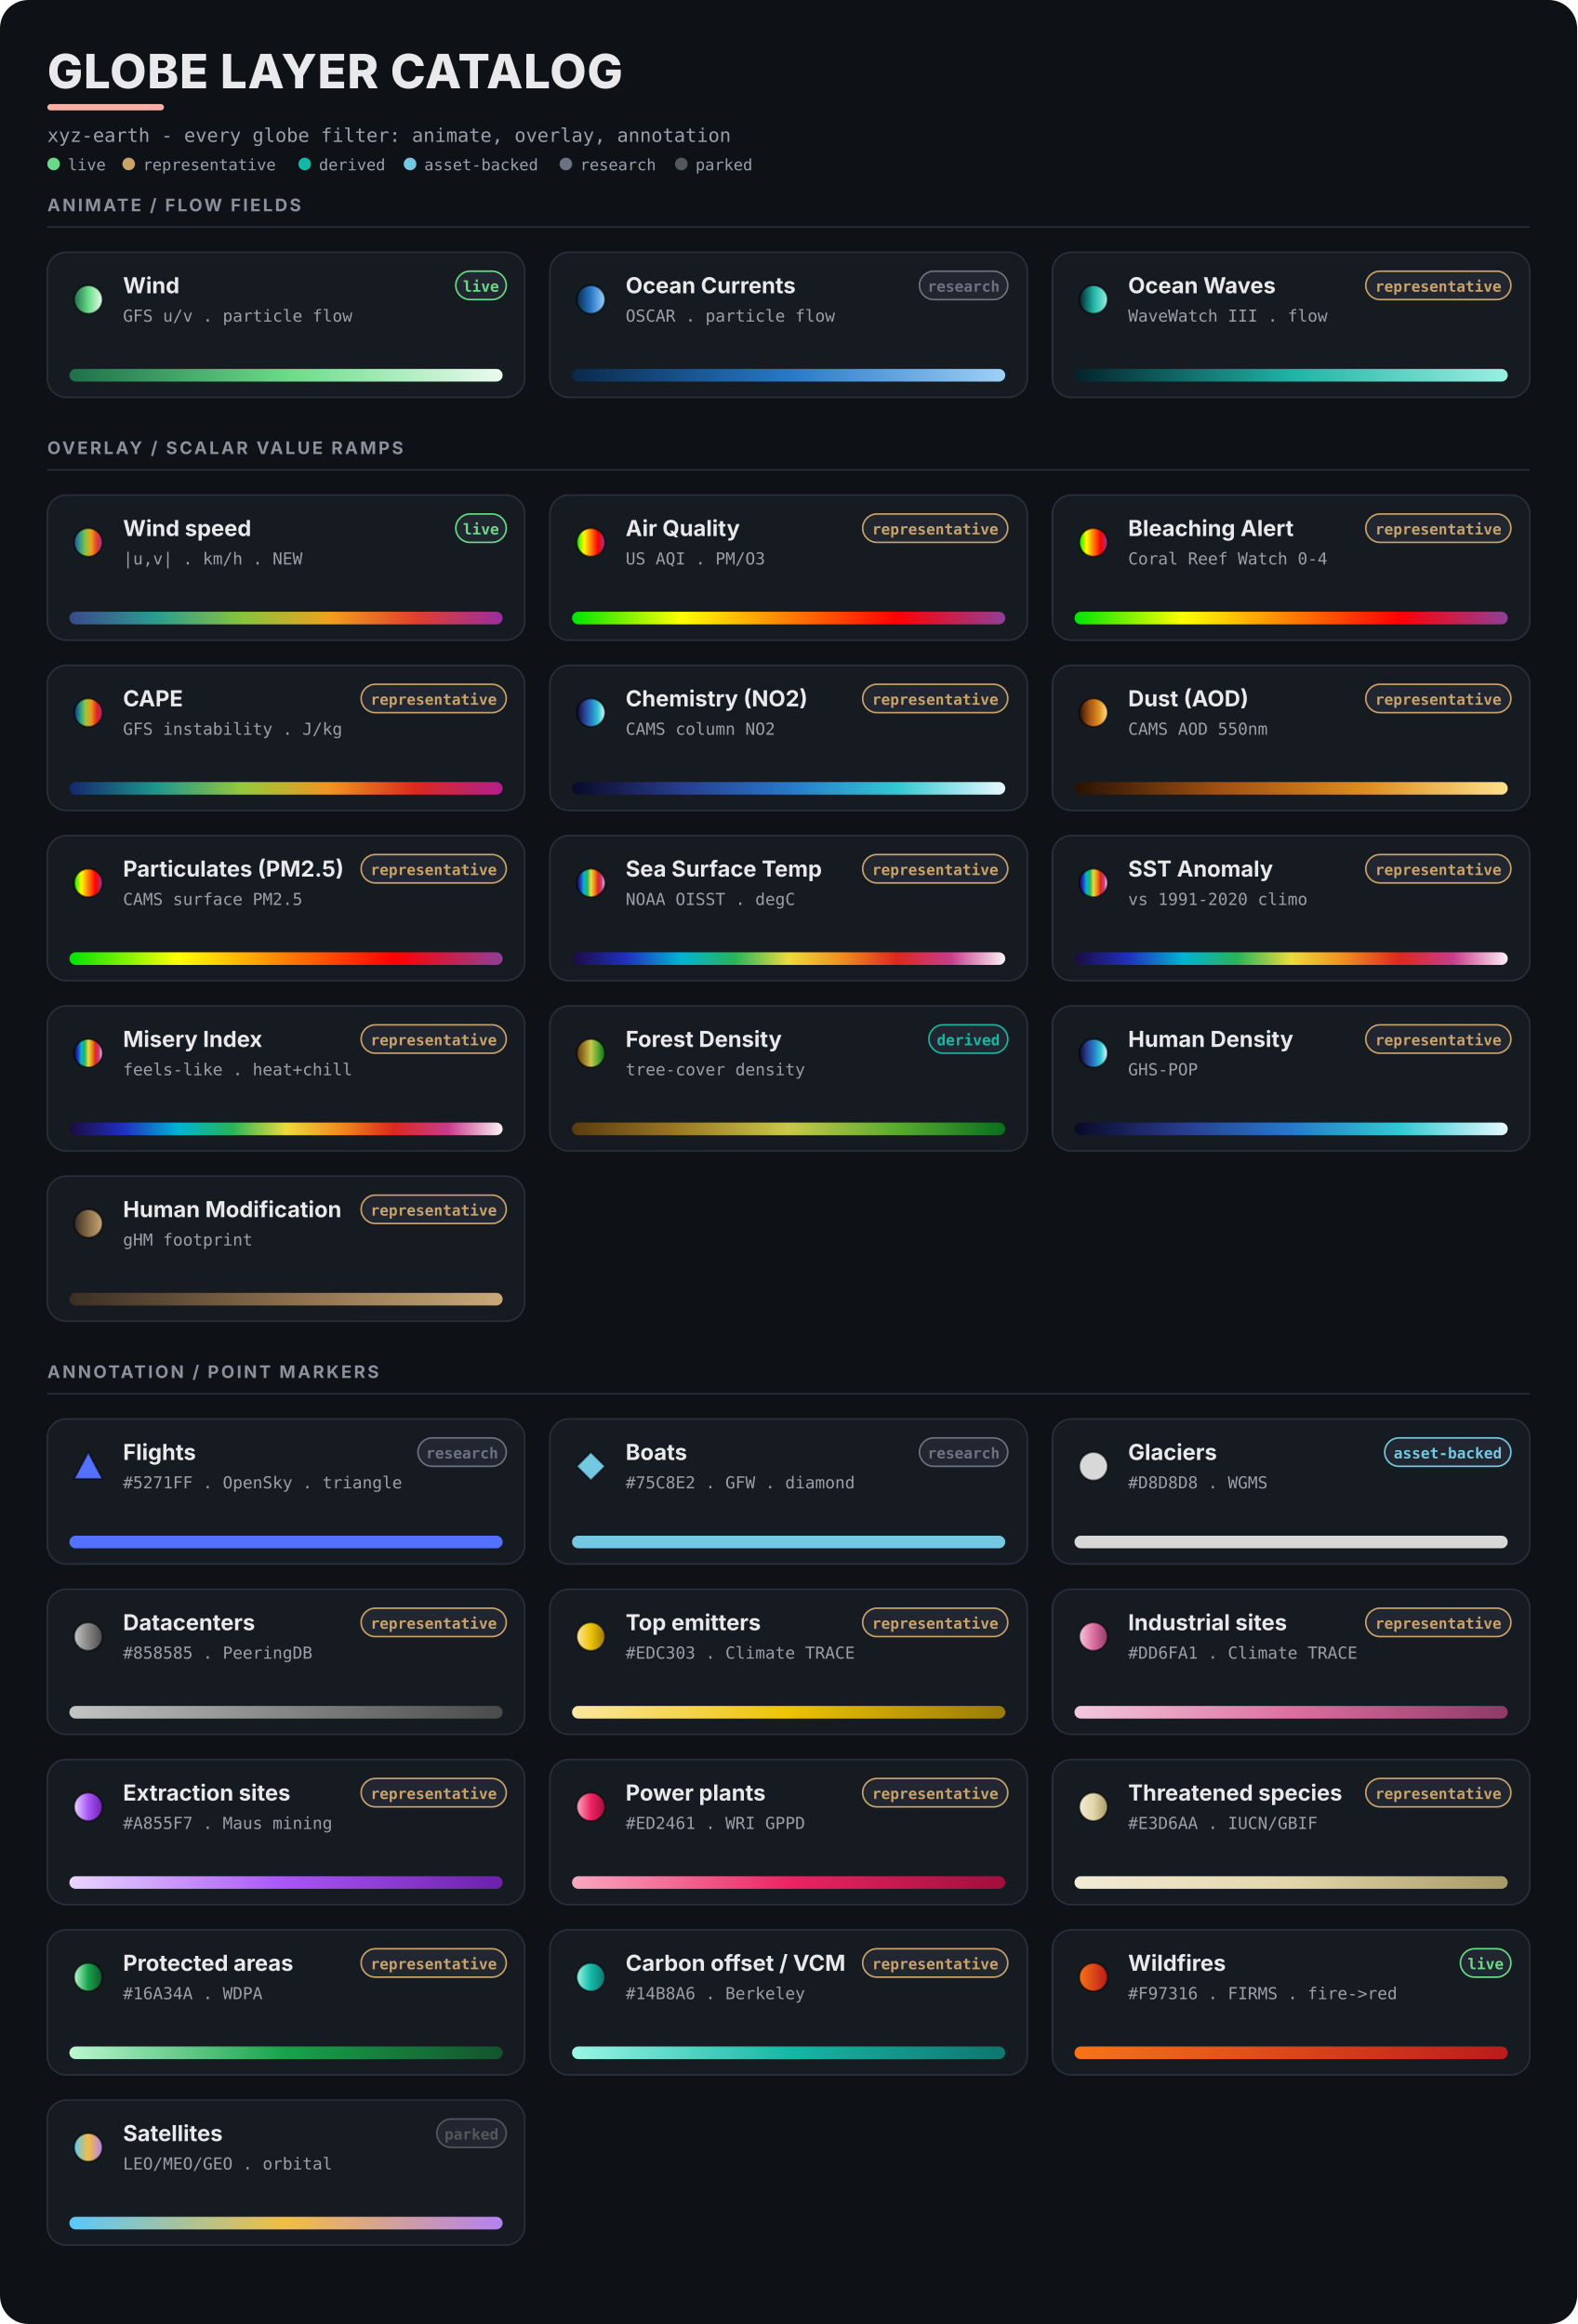
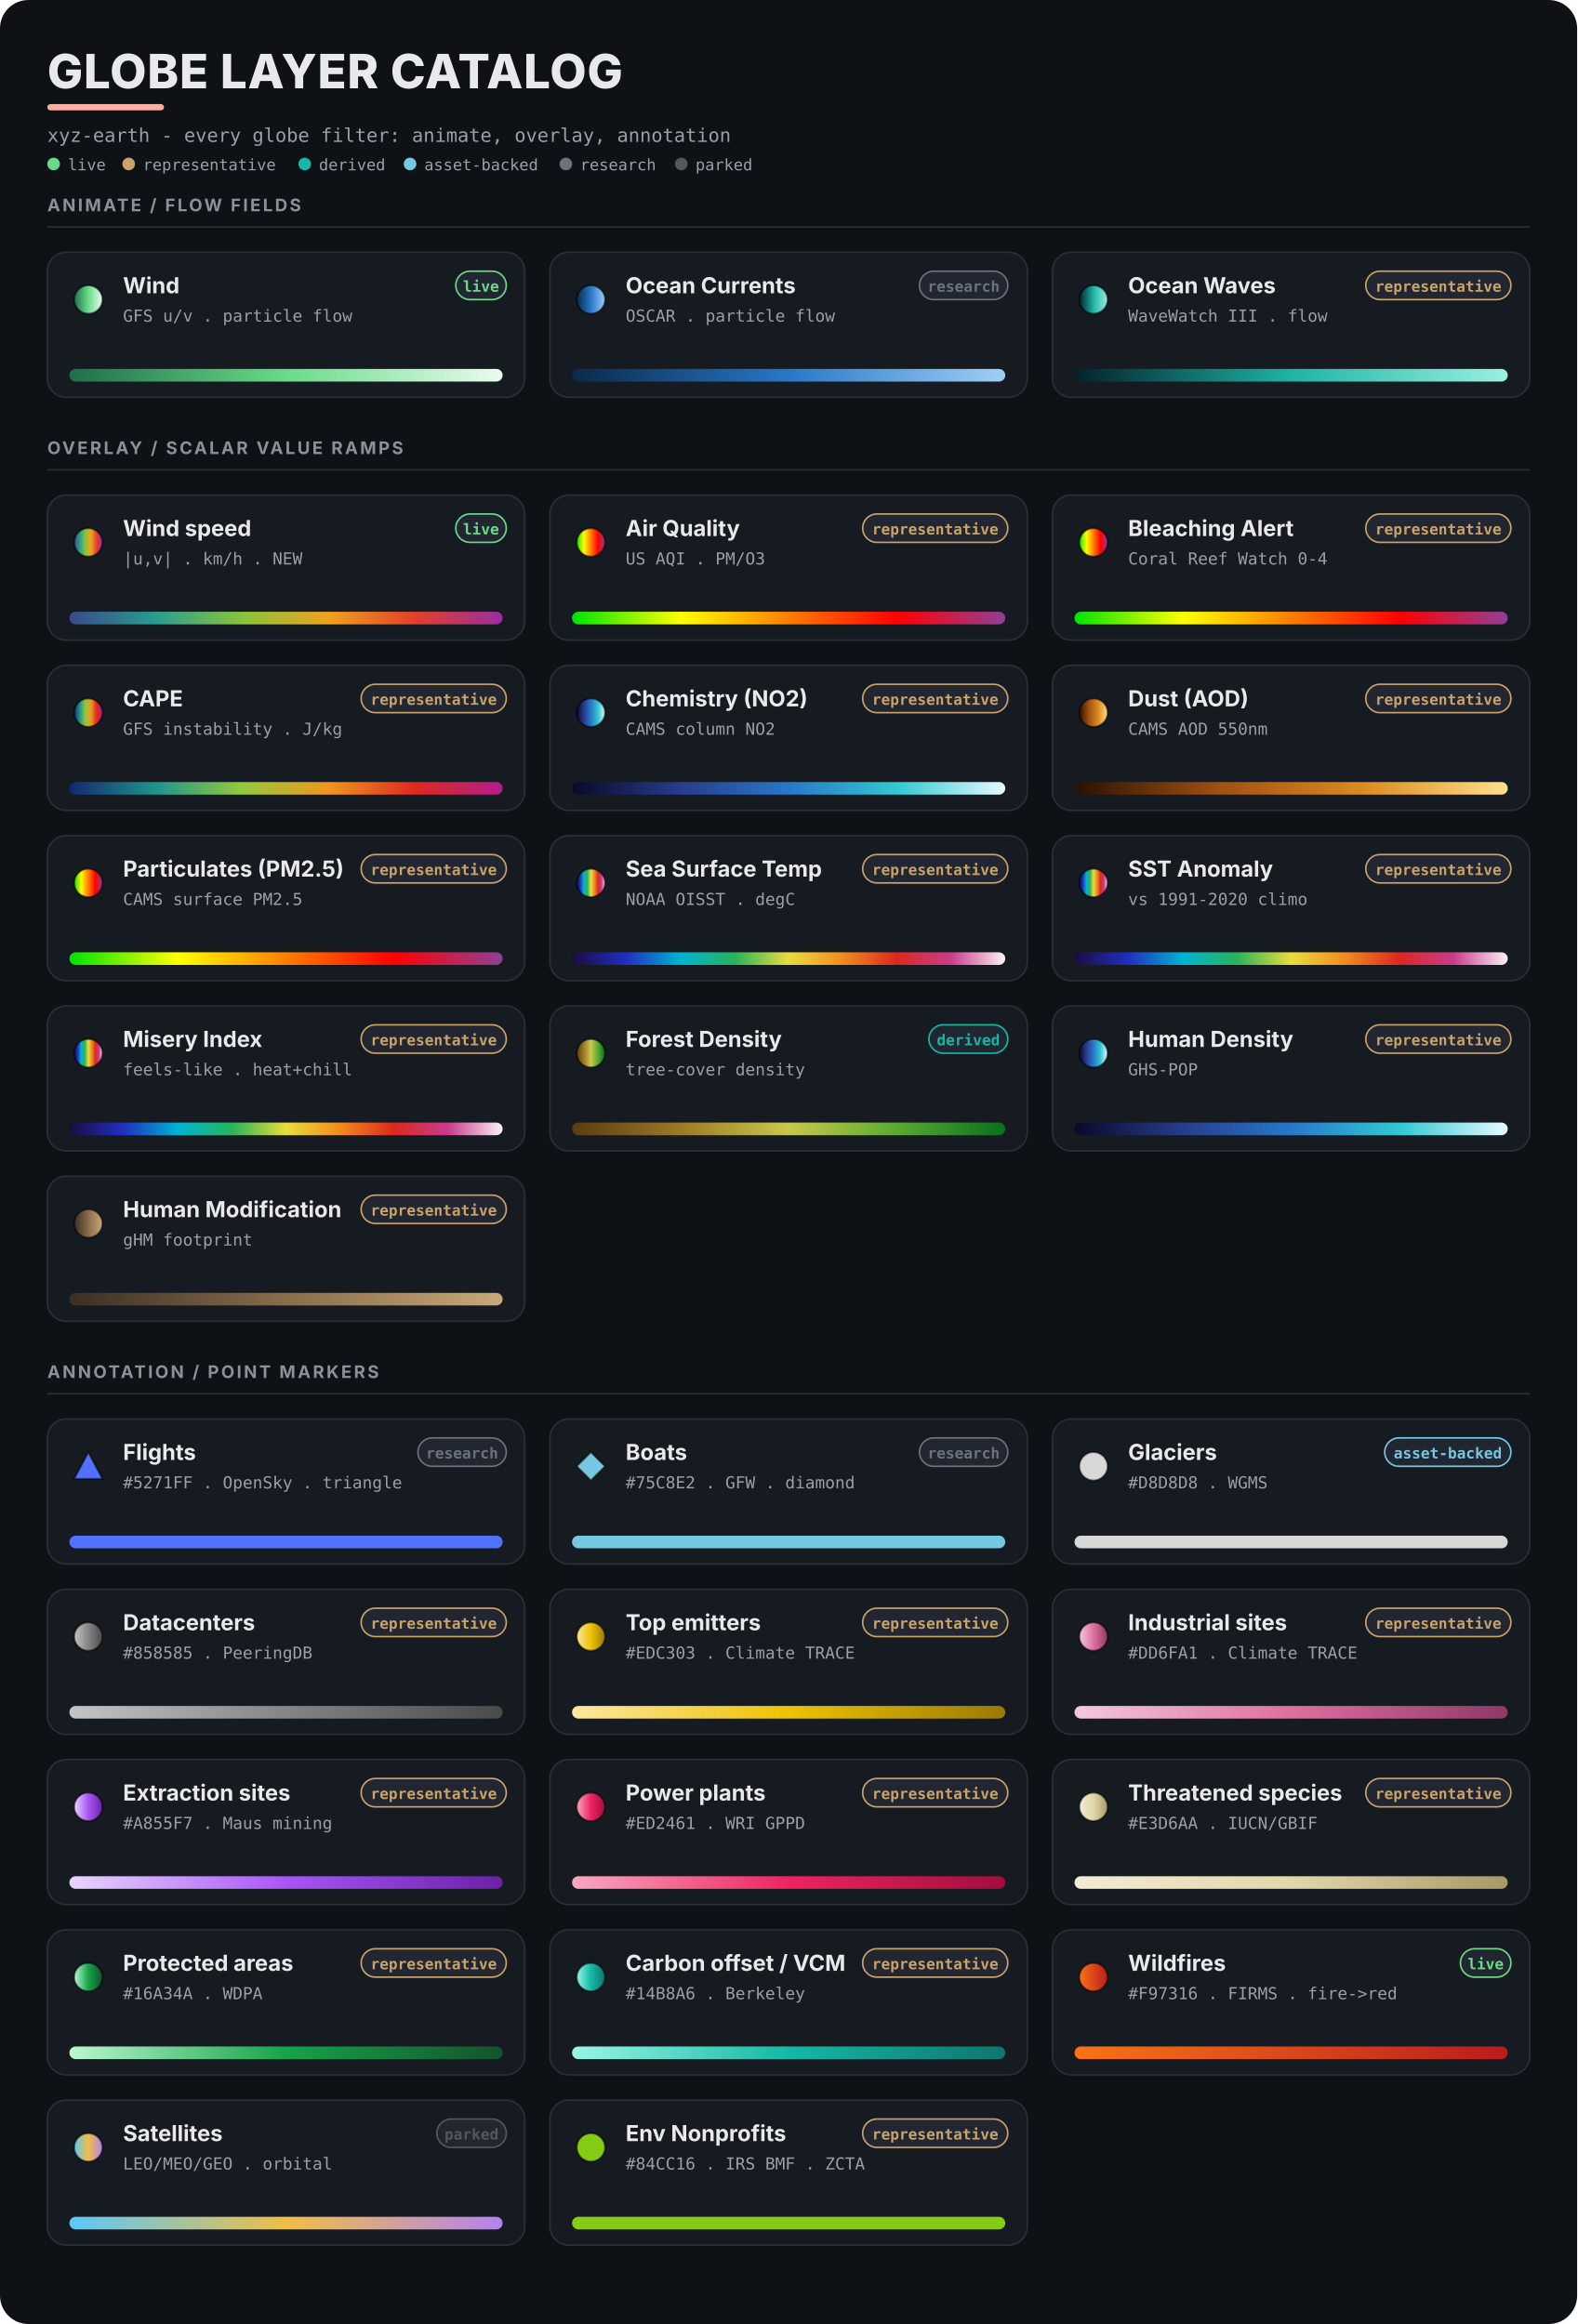
<svg xmlns="http://www.w3.org/2000/svg" width="1000" height="1474" viewBox="0 0 1000 1474" font-family="-apple-system,Segoe UI,system-ui,sans-serif">
  <defs>
    <linearGradient id="g0" x1="0%" y1="0%" x2="100%" y2="0%">
      <stop offset="0.0%" stop-color="#1F6F4A" />
      <stop offset="50.0%" stop-color="#69DB88" />
      <stop offset="100.0%" stop-color="#EAFBEF" />
    </linearGradient>
    <linearGradient id="g1" x1="0%" y1="0%" x2="100%" y2="0%">
      <stop offset="0.0%" stop-color="#0A2A4A" />
      <stop offset="50.0%" stop-color="#2878C8" />
      <stop offset="100.0%" stop-color="#9FD0F5" />
    </linearGradient>
    <linearGradient id="g2" x1="0%" y1="0%" x2="100%" y2="0%">
      <stop offset="0.0%" stop-color="#04222B" />
      <stop offset="50.0%" stop-color="#1EB4A5" />
      <stop offset="100.0%" stop-color="#9AF0E1" />
    </linearGradient>
    <linearGradient id="g3" x1="0%" y1="0%" x2="100%" y2="0%">
      <stop offset="0.0%" stop-color="#3A4A8C" />
      <stop offset="20.0%" stop-color="#2A9D8F" />
      <stop offset="40.0%" stop-color="#88C43C" />
      <stop offset="60.0%" stop-color="#F0A020" />
      <stop offset="80.0%" stop-color="#E0402A" />
      <stop offset="100.0%" stop-color="#9A2EA0" />
    </linearGradient>
    <linearGradient id="g4" x1="0%" y1="0%" x2="100%" y2="0%">
      <stop offset="0.0%" stop-color="#00E400" />
      <stop offset="25.0%" stop-color="#FFFF00" />
      <stop offset="50.0%" stop-color="#FF7E00" />
      <stop offset="75.0%" stop-color="#FF0000" />
      <stop offset="100.0%" stop-color="#8F3F97" />
    </linearGradient>
    <linearGradient id="g5" x1="0%" y1="0%" x2="100%" y2="0%">
      <stop offset="0.0%" stop-color="#00E400" />
      <stop offset="25.0%" stop-color="#FFFF00" />
      <stop offset="50.0%" stop-color="#FF7E00" />
      <stop offset="75.0%" stop-color="#FF0000" />
      <stop offset="100.0%" stop-color="#8F3F97" />
    </linearGradient>
    <linearGradient id="g6" x1="0%" y1="0%" x2="100%" y2="0%">
      <stop offset="0.0%" stop-color="#14286E" />
      <stop offset="20.0%" stop-color="#1E968C" />
      <stop offset="40.0%" stop-color="#96C83C" />
      <stop offset="60.0%" stop-color="#F0961E" />
      <stop offset="80.0%" stop-color="#DC281E" />
      <stop offset="100.0%" stop-color="#B41E8C" />
    </linearGradient>
    <linearGradient id="g7" x1="0%" y1="0%" x2="100%" y2="0%">
      <stop offset="0.0%" stop-color="#0A0A28" />
      <stop offset="25.0%" stop-color="#283C8C" />
      <stop offset="50.0%" stop-color="#2878C8" />
      <stop offset="75.0%" stop-color="#32C8D2" />
      <stop offset="100.0%" stop-color="#E6FAFF" />
    </linearGradient>
    <linearGradient id="g8" x1="0%" y1="0%" x2="100%" y2="0%">
      <stop offset="0.0%" stop-color="#281204" />
      <stop offset="33.3%" stop-color="#A05012" />
      <stop offset="66.7%" stop-color="#DC8C1E" />
      <stop offset="100.0%" stop-color="#FFE08C" />
    </linearGradient>
    <linearGradient id="g9" x1="0%" y1="0%" x2="100%" y2="0%">
      <stop offset="0.0%" stop-color="#00E400" />
      <stop offset="25.0%" stop-color="#FFFF00" />
      <stop offset="50.0%" stop-color="#FF7E00" />
      <stop offset="75.0%" stop-color="#FF0000" />
      <stop offset="100.0%" stop-color="#8F3F97" />
    </linearGradient>
    <linearGradient id="g10" x1="0%" y1="0%" x2="100%" y2="0%">
      <stop offset="0.0%" stop-color="#1B0C40" />
      <stop offset="12.5%" stop-color="#2030C0" />
      <stop offset="25.0%" stop-color="#00B4D2" />
      <stop offset="37.5%" stop-color="#28B45A" />
      <stop offset="50.0%" stop-color="#EBDC3C" />
      <stop offset="62.5%" stop-color="#F08C1E" />
      <stop offset="75.0%" stop-color="#DC281E" />
      <stop offset="87.5%" stop-color="#C83C8C" />
      <stop offset="100.0%" stop-color="#FAF0F5" />
    </linearGradient>
    <linearGradient id="g11" x1="0%" y1="0%" x2="100%" y2="0%">
      <stop offset="0.0%" stop-color="#1B0C40" />
      <stop offset="12.5%" stop-color="#2030C0" />
      <stop offset="25.0%" stop-color="#00B4D2" />
      <stop offset="37.5%" stop-color="#28B45A" />
      <stop offset="50.0%" stop-color="#EBDC3C" />
      <stop offset="62.5%" stop-color="#F08C1E" />
      <stop offset="75.0%" stop-color="#DC281E" />
      <stop offset="87.5%" stop-color="#C83C8C" />
      <stop offset="100.0%" stop-color="#FAF0F5" />
    </linearGradient>
    <linearGradient id="g12" x1="0%" y1="0%" x2="100%" y2="0%">
      <stop offset="0.0%" stop-color="#1B0C40" />
      <stop offset="12.5%" stop-color="#2030C0" />
      <stop offset="25.0%" stop-color="#00B4D2" />
      <stop offset="37.5%" stop-color="#28B45A" />
      <stop offset="50.0%" stop-color="#EBDC3C" />
      <stop offset="62.5%" stop-color="#F08C1E" />
      <stop offset="75.0%" stop-color="#DC281E" />
      <stop offset="87.5%" stop-color="#C83C8C" />
      <stop offset="100.0%" stop-color="#FAF0F5" />
    </linearGradient>
    <linearGradient id="g13" x1="0%" y1="0%" x2="100%" y2="0%">
      <stop offset="0.0%" stop-color="#5A3C10" />
      <stop offset="25.0%" stop-color="#9C7A28" />
      <stop offset="50.0%" stop-color="#C8C84B" />
      <stop offset="75.0%" stop-color="#5AAA32" />
      <stop offset="100.0%" stop-color="#0A6E1E" />
    </linearGradient>
    <linearGradient id="g14" x1="0%" y1="0%" x2="100%" y2="0%">
      <stop offset="0.0%" stop-color="#0A0A28" />
      <stop offset="25.0%" stop-color="#283C8C" />
      <stop offset="50.0%" stop-color="#2878C8" />
      <stop offset="75.0%" stop-color="#32C8D2" />
      <stop offset="100.0%" stop-color="#E6FAFF" />
    </linearGradient>
    <linearGradient id="g15" x1="0%" y1="0%" x2="100%" y2="0%">
      <stop offset="0.0%" stop-color="#3B2F24" />
      <stop offset="50.0%" stop-color="#8A6D4B" />
      <stop offset="100.0%" stop-color="#C9A978" />
    </linearGradient>
    <linearGradient id="g19" x1="0%" y1="0%" x2="100%" y2="0%">
      <stop offset="0.0%" stop-color="#C4C4C4" />
      <stop offset="50.0%" stop-color="#858585" />
      <stop offset="100.0%" stop-color="#4A4A4A" />
    </linearGradient>
    <linearGradient id="g20" x1="0%" y1="0%" x2="100%" y2="0%">
      <stop offset="0.0%" stop-color="#FCE7A0" />
      <stop offset="50.0%" stop-color="#EDC303" />
      <stop offset="100.0%" stop-color="#9A7A06" />
    </linearGradient>
    <linearGradient id="g21" x1="0%" y1="0%" x2="100%" y2="0%">
      <stop offset="0.0%" stop-color="#F3C9DD" />
      <stop offset="50.0%" stop-color="#DD6FA1" />
      <stop offset="100.0%" stop-color="#8E3A66" />
    </linearGradient>
    <linearGradient id="g22" x1="0%" y1="0%" x2="100%" y2="0%">
      <stop offset="0.0%" stop-color="#E9D5FF" />
      <stop offset="50.0%" stop-color="#A855F7" />
      <stop offset="100.0%" stop-color="#6B21A8" />
    </linearGradient>
    <linearGradient id="g23" x1="0%" y1="0%" x2="100%" y2="0%">
      <stop offset="0.0%" stop-color="#F9A8C0" />
      <stop offset="50.0%" stop-color="#ED2461" />
      <stop offset="100.0%" stop-color="#A10E3C" />
    </linearGradient>
    <linearGradient id="g24" x1="0%" y1="0%" x2="100%" y2="0%">
      <stop offset="0.0%" stop-color="#F2ECD5" />
      <stop offset="50.0%" stop-color="#E3D6AA" />
      <stop offset="100.0%" stop-color="#A89A66" />
    </linearGradient>
    <linearGradient id="g25" x1="0%" y1="0%" x2="100%" y2="0%">
      <stop offset="0.0%" stop-color="#BBF7D0" />
      <stop offset="50.0%" stop-color="#16A34A" />
      <stop offset="100.0%" stop-color="#14532D" />
    </linearGradient>
    <linearGradient id="g26" x1="0%" y1="0%" x2="100%" y2="0%">
      <stop offset="0.0%" stop-color="#99F6E4" />
      <stop offset="50.0%" stop-color="#14B8A6" />
      <stop offset="100.0%" stop-color="#0F766E" />
    </linearGradient>
    <linearGradient id="g27" x1="0%" y1="0%" x2="100%" y2="0%">
      <stop offset="0.0%" stop-color="#F97316" />
      <stop offset="100.0%" stop-color="#B91C1C" />
    </linearGradient>
    <linearGradient id="g28" x1="0%" y1="0%" x2="100%" y2="0%">
      <stop offset="0.0%" stop-color="#5AC8FA" />
      <stop offset="50.0%" stop-color="#F0BE46" />
      <stop offset="100.0%" stop-color="#B482F0" />
    </linearGradient>
  </defs>
  <rect x="0" y="0" width="1000" height="1474" rx="18" fill="#0E1116" />
  <text x="30" y="56" font-family="-apple-system,Segoe UI,system-ui,sans-serif" font-size="30" font-weight="800" fill="#E9E9EC" letter-spacing="0.5">GLOBE LAYER CATALOG</text>
  <rect x="30" y="66" width="74" height="4" rx="2" fill="#FAAFA5" />
  <text x="30" y="90" font-family="ui-monospace,Menlo,monospace" font-size="12" fill="#9AA0AA">xyz-earth - every globe filter: animate, overlay, annotation</text>
  <circle cx="34" cy="104" r="4" fill="#69DB88" />
  <text x="43" y="108" font-family="ui-monospace,Menlo,monospace" font-size="10" fill="#9AA0AA">live</text>
  <circle cx="81.6" cy="104" r="4" fill="#C9A36A" />
  <text x="90.6" y="108" font-family="ui-monospace,Menlo,monospace" font-size="10" fill="#9AA0AA">representative</text>
  <circle cx="193.2" cy="104" r="4" fill="#14B8A6" />
  <text x="202.2" y="108" font-family="ui-monospace,Menlo,monospace" font-size="10" fill="#9AA0AA">derived</text>
  <circle cx="260.0" cy="104" r="4" fill="#75C8E2" />
  <text x="269.0" y="108" font-family="ui-monospace,Menlo,monospace" font-size="10" fill="#9AA0AA">asset-backed</text>
  <circle cx="358.8" cy="104" r="4" fill="#6B7280" />
  <text x="367.8" y="108" font-family="ui-monospace,Menlo,monospace" font-size="10" fill="#9AA0AA">research</text>
  <circle cx="432.0" cy="104" r="4" fill="#53585A" />
  <text x="441.0" y="108" font-family="ui-monospace,Menlo,monospace" font-size="10" fill="#9AA0AA">parked</text>
  <text x="30" y="134" font-family="-apple-system,Segoe UI,system-ui,sans-serif" font-size="11" font-weight="700" letter-spacing="1.4" fill="#8B909A">ANIMATE / FLOW FIELDS</text>
  <line x1="30" y1="144" x2="970" y2="144" stroke="#2A2F37" stroke-width="1" />
  <rect x="30.0" y="160" width="302.7" height="92" rx="12" fill="#161A21" stroke="#2A2F3A" stroke-width="1" />
  <circle cx="56.0" cy="190" r="9" fill="url(#g0)" stroke="rgba(0,0,0,.55)" stroke-width="1.2" />
  <text x="78.0" y="186" font-family="-apple-system,Segoe UI,system-ui,sans-serif" font-size="14" font-weight="700" fill="#E9E9EC">Wind</text>
  <text x="78.0" y="204" font-family="ui-monospace,Menlo,monospace" font-size="10.5" fill="#9AA0AA">GFS u/v . particle flow</text>
  <rect x="289" y="172" width="32" height="18" rx="9" fill="#222630" stroke="#69DB88" stroke-width="1" />
  <text x="305" y="185" text-anchor="middle" font-family="ui-monospace,Menlo,monospace" font-size="9.5" font-weight="700" fill="#69DB88">live</text>
  <rect x="44.0" y="234" width="274.7" height="8" rx="4" fill="url(#g0)" />
  <rect x="348.7" y="160" width="302.7" height="92" rx="12" fill="#161A21" stroke="#2A2F3A" stroke-width="1" />
  <circle cx="374.667" cy="190" r="9" fill="url(#g1)" stroke="rgba(0,0,0,.55)" stroke-width="1.2" />
  <text x="396.7" y="186" font-family="-apple-system,Segoe UI,system-ui,sans-serif" font-size="14" font-weight="700" fill="#E9E9EC">Ocean Currents</text>
  <text x="396.7" y="204" font-family="ui-monospace,Menlo,monospace" font-size="10.5" fill="#9AA0AA">OSCAR . particle flow</text>
  <rect x="583" y="172" width="56" height="18" rx="9" fill="#222630" stroke="#6B7280" stroke-width="1" />
  <text x="611" y="185" text-anchor="middle" font-family="ui-monospace,Menlo,monospace" font-size="9.5" font-weight="700" fill="#6B7280">research</text>
  <rect x="362.7" y="234" width="274.7" height="8" rx="4" fill="url(#g1)" />
  <rect x="667.3" y="160" width="302.7" height="92" rx="12" fill="#161A21" stroke="#2A2F3A" stroke-width="1" />
  <circle cx="693.333" cy="190" r="9" fill="url(#g2)" stroke="rgba(0,0,0,.55)" stroke-width="1.2" />
  <text x="715.3" y="186" font-family="-apple-system,Segoe UI,system-ui,sans-serif" font-size="14" font-weight="700" fill="#E9E9EC">Ocean Waves</text>
  <text x="715.3" y="204" font-family="ui-monospace,Menlo,monospace" font-size="10.5" fill="#9AA0AA">WaveWatch III . flow</text>
  <rect x="866" y="172" width="92" height="18" rx="9" fill="#222630" stroke="#C9A36A" stroke-width="1" />
  <text x="912" y="185" text-anchor="middle" font-family="ui-monospace,Menlo,monospace" font-size="9.5" font-weight="700" fill="#C9A36A">representative</text>
  <rect x="681.3" y="234" width="274.7" height="8" rx="4" fill="url(#g2)" />
  <text x="30" y="288" font-family="-apple-system,Segoe UI,system-ui,sans-serif" font-size="11" font-weight="700" letter-spacing="1.4" fill="#8B909A">OVERLAY / SCALAR VALUE RAMPS</text>
  <line x1="30" y1="298" x2="970" y2="298" stroke="#2A2F37" stroke-width="1" />
  <rect x="30.0" y="314" width="302.7" height="92" rx="12" fill="#161A21" stroke="#2A2F3A" stroke-width="1" />
  <circle cx="56.0" cy="344" r="9" fill="url(#g3)" stroke="rgba(0,0,0,.55)" stroke-width="1.2" />
  <text x="78.0" y="340" font-family="-apple-system,Segoe UI,system-ui,sans-serif" font-size="14" font-weight="700" fill="#E9E9EC">Wind speed</text>
  <text x="78.0" y="358" font-family="ui-monospace,Menlo,monospace" font-size="10.5" fill="#9AA0AA">|u,v| . km/h . NEW</text>
  <rect x="289" y="326" width="32" height="18" rx="9" fill="#222630" stroke="#69DB88" stroke-width="1" />
  <text x="305" y="339" text-anchor="middle" font-family="ui-monospace,Menlo,monospace" font-size="9.5" font-weight="700" fill="#69DB88">live</text>
  <rect x="44.0" y="388" width="274.7" height="8" rx="4" fill="url(#g3)" />
  <rect x="348.7" y="314" width="302.7" height="92" rx="12" fill="#161A21" stroke="#2A2F3A" stroke-width="1" />
  <circle cx="374.667" cy="344" r="9" fill="url(#g4)" stroke="rgba(0,0,0,.55)" stroke-width="1.2" />
  <text x="396.7" y="340" font-family="-apple-system,Segoe UI,system-ui,sans-serif" font-size="14" font-weight="700" fill="#E9E9EC">Air Quality</text>
  <text x="396.7" y="358" font-family="ui-monospace,Menlo,monospace" font-size="10.5" fill="#9AA0AA">US AQI . PM/O3</text>
  <rect x="547" y="326" width="92" height="18" rx="9" fill="#222630" stroke="#C9A36A" stroke-width="1" />
  <text x="593" y="339" text-anchor="middle" font-family="ui-monospace,Menlo,monospace" font-size="9.5" font-weight="700" fill="#C9A36A">representative</text>
  <rect x="362.7" y="388" width="274.7" height="8" rx="4" fill="url(#g4)" />
  <rect x="667.3" y="314" width="302.7" height="92" rx="12" fill="#161A21" stroke="#2A2F3A" stroke-width="1" />
  <circle cx="693.333" cy="344" r="9" fill="url(#g5)" stroke="rgba(0,0,0,.55)" stroke-width="1.2" />
  <text x="715.3" y="340" font-family="-apple-system,Segoe UI,system-ui,sans-serif" font-size="14" font-weight="700" fill="#E9E9EC">Bleaching Alert</text>
  <text x="715.3" y="358" font-family="ui-monospace,Menlo,monospace" font-size="10.5" fill="#9AA0AA">Coral Reef Watch 0-4</text>
  <rect x="866" y="326" width="92" height="18" rx="9" fill="#222630" stroke="#C9A36A" stroke-width="1" />
  <text x="912" y="339" text-anchor="middle" font-family="ui-monospace,Menlo,monospace" font-size="9.5" font-weight="700" fill="#C9A36A">representative</text>
  <rect x="681.3" y="388" width="274.7" height="8" rx="4" fill="url(#g5)" />
  <rect x="30.0" y="422" width="302.7" height="92" rx="12" fill="#161A21" stroke="#2A2F3A" stroke-width="1" />
  <circle cx="56.0" cy="452" r="9" fill="url(#g6)" stroke="rgba(0,0,0,.55)" stroke-width="1.2" />
  <text x="78.0" y="448" font-family="-apple-system,Segoe UI,system-ui,sans-serif" font-size="14" font-weight="700" fill="#E9E9EC">CAPE</text>
  <text x="78.0" y="466" font-family="ui-monospace,Menlo,monospace" font-size="10.5" fill="#9AA0AA">GFS instability . J/kg</text>
  <rect x="229" y="434" width="92" height="18" rx="9" fill="#222630" stroke="#C9A36A" stroke-width="1" />
  <text x="275" y="447" text-anchor="middle" font-family="ui-monospace,Menlo,monospace" font-size="9.5" font-weight="700" fill="#C9A36A">representative</text>
  <rect x="44.0" y="496" width="274.7" height="8" rx="4" fill="url(#g6)" />
  <rect x="348.7" y="422" width="302.7" height="92" rx="12" fill="#161A21" stroke="#2A2F3A" stroke-width="1" />
  <circle cx="374.667" cy="452" r="9" fill="url(#g7)" stroke="rgba(0,0,0,.55)" stroke-width="1.2" />
  <text x="396.7" y="448" font-family="-apple-system,Segoe UI,system-ui,sans-serif" font-size="14" font-weight="700" fill="#E9E9EC">Chemistry (NO2)</text>
  <text x="396.7" y="466" font-family="ui-monospace,Menlo,monospace" font-size="10.5" fill="#9AA0AA">CAMS column NO2</text>
  <rect x="547" y="434" width="92" height="18" rx="9" fill="#222630" stroke="#C9A36A" stroke-width="1" />
  <text x="593" y="447" text-anchor="middle" font-family="ui-monospace,Menlo,monospace" font-size="9.5" font-weight="700" fill="#C9A36A">representative</text>
  <rect x="362.7" y="496" width="274.7" height="8" rx="4" fill="url(#g7)" />
  <rect x="667.3" y="422" width="302.7" height="92" rx="12" fill="#161A21" stroke="#2A2F3A" stroke-width="1" />
  <circle cx="693.333" cy="452" r="9" fill="url(#g8)" stroke="rgba(0,0,0,.55)" stroke-width="1.2" />
  <text x="715.3" y="448" font-family="-apple-system,Segoe UI,system-ui,sans-serif" font-size="14" font-weight="700" fill="#E9E9EC">Dust (AOD)</text>
  <text x="715.3" y="466" font-family="ui-monospace,Menlo,monospace" font-size="10.5" fill="#9AA0AA">CAMS AOD 550nm</text>
  <rect x="866" y="434" width="92" height="18" rx="9" fill="#222630" stroke="#C9A36A" stroke-width="1" />
  <text x="912" y="447" text-anchor="middle" font-family="ui-monospace,Menlo,monospace" font-size="9.5" font-weight="700" fill="#C9A36A">representative</text>
  <rect x="681.3" y="496" width="274.7" height="8" rx="4" fill="url(#g8)" />
  <rect x="30.0" y="530" width="302.7" height="92" rx="12" fill="#161A21" stroke="#2A2F3A" stroke-width="1" />
  <circle cx="56.0" cy="560" r="9" fill="url(#g9)" stroke="rgba(0,0,0,.55)" stroke-width="1.2" />
  <text x="78.0" y="556" font-family="-apple-system,Segoe UI,system-ui,sans-serif" font-size="14" font-weight="700" fill="#E9E9EC">Particulates (PM2.5)</text>
  <text x="78.0" y="574" font-family="ui-monospace,Menlo,monospace" font-size="10.5" fill="#9AA0AA">CAMS surface PM2.5</text>
  <rect x="229" y="542" width="92" height="18" rx="9" fill="#222630" stroke="#C9A36A" stroke-width="1" />
  <text x="275" y="555" text-anchor="middle" font-family="ui-monospace,Menlo,monospace" font-size="9.5" font-weight="700" fill="#C9A36A">representative</text>
  <rect x="44.0" y="604" width="274.7" height="8" rx="4" fill="url(#g9)" />
  <rect x="348.7" y="530" width="302.7" height="92" rx="12" fill="#161A21" stroke="#2A2F3A" stroke-width="1" />
  <circle cx="374.667" cy="560" r="9" fill="url(#g10)" stroke="rgba(0,0,0,.55)" stroke-width="1.2" />
  <text x="396.7" y="556" font-family="-apple-system,Segoe UI,system-ui,sans-serif" font-size="14" font-weight="700" fill="#E9E9EC">Sea Surface Temp</text>
  <text x="396.7" y="574" font-family="ui-monospace,Menlo,monospace" font-size="10.5" fill="#9AA0AA">NOAA OISST . degC</text>
  <rect x="547" y="542" width="92" height="18" rx="9" fill="#222630" stroke="#C9A36A" stroke-width="1" />
  <text x="593" y="555" text-anchor="middle" font-family="ui-monospace,Menlo,monospace" font-size="9.5" font-weight="700" fill="#C9A36A">representative</text>
  <rect x="362.7" y="604" width="274.7" height="8" rx="4" fill="url(#g10)" />
  <rect x="667.3" y="530" width="302.7" height="92" rx="12" fill="#161A21" stroke="#2A2F3A" stroke-width="1" />
  <circle cx="693.333" cy="560" r="9" fill="url(#g11)" stroke="rgba(0,0,0,.55)" stroke-width="1.2" />
  <text x="715.3" y="556" font-family="-apple-system,Segoe UI,system-ui,sans-serif" font-size="14" font-weight="700" fill="#E9E9EC">SST Anomaly</text>
  <text x="715.3" y="574" font-family="ui-monospace,Menlo,monospace" font-size="10.5" fill="#9AA0AA">vs 1991-2020 climo</text>
  <rect x="866" y="542" width="92" height="18" rx="9" fill="#222630" stroke="#C9A36A" stroke-width="1" />
  <text x="912" y="555" text-anchor="middle" font-family="ui-monospace,Menlo,monospace" font-size="9.5" font-weight="700" fill="#C9A36A">representative</text>
  <rect x="681.3" y="604" width="274.7" height="8" rx="4" fill="url(#g11)" />
  <rect x="30.0" y="638" width="302.7" height="92" rx="12" fill="#161A21" stroke="#2A2F3A" stroke-width="1" />
  <circle cx="56.0" cy="668" r="9" fill="url(#g12)" stroke="rgba(0,0,0,.55)" stroke-width="1.2" />
  <text x="78.0" y="664" font-family="-apple-system,Segoe UI,system-ui,sans-serif" font-size="14" font-weight="700" fill="#E9E9EC">Misery Index</text>
  <text x="78.0" y="682" font-family="ui-monospace,Menlo,monospace" font-size="10.5" fill="#9AA0AA">feels-like . heat+chill</text>
  <rect x="229" y="650" width="92" height="18" rx="9" fill="#222630" stroke="#C9A36A" stroke-width="1" />
  <text x="275" y="663" text-anchor="middle" font-family="ui-monospace,Menlo,monospace" font-size="9.5" font-weight="700" fill="#C9A36A">representative</text>
  <rect x="44.0" y="712" width="274.7" height="8" rx="4" fill="url(#g12)" />
  <rect x="348.7" y="638" width="302.7" height="92" rx="12" fill="#161A21" stroke="#2A2F3A" stroke-width="1" />
  <circle cx="374.667" cy="668" r="9" fill="url(#g13)" stroke="rgba(0,0,0,.55)" stroke-width="1.2" />
  <text x="396.7" y="664" font-family="-apple-system,Segoe UI,system-ui,sans-serif" font-size="14" font-weight="700" fill="#E9E9EC">Forest Density</text>
  <text x="396.7" y="682" font-family="ui-monospace,Menlo,monospace" font-size="10.5" fill="#9AA0AA">tree-cover density</text>
  <rect x="589" y="650" width="50" height="18" rx="9" fill="#222630" stroke="#14B8A6" stroke-width="1" />
  <text x="614" y="663" text-anchor="middle" font-family="ui-monospace,Menlo,monospace" font-size="9.5" font-weight="700" fill="#14B8A6">derived</text>
  <rect x="362.7" y="712" width="274.7" height="8" rx="4" fill="url(#g13)" />
  <rect x="667.3" y="638" width="302.7" height="92" rx="12" fill="#161A21" stroke="#2A2F3A" stroke-width="1" />
  <circle cx="693.333" cy="668" r="9" fill="url(#g14)" stroke="rgba(0,0,0,.55)" stroke-width="1.2" />
  <text x="715.3" y="664" font-family="-apple-system,Segoe UI,system-ui,sans-serif" font-size="14" font-weight="700" fill="#E9E9EC">Human Density</text>
  <text x="715.3" y="682" font-family="ui-monospace,Menlo,monospace" font-size="10.5" fill="#9AA0AA">GHS-POP</text>
  <rect x="866" y="650" width="92" height="18" rx="9" fill="#222630" stroke="#C9A36A" stroke-width="1" />
  <text x="912" y="663" text-anchor="middle" font-family="ui-monospace,Menlo,monospace" font-size="9.5" font-weight="700" fill="#C9A36A">representative</text>
  <rect x="681.3" y="712" width="274.7" height="8" rx="4" fill="url(#g14)" />
  <rect x="30.0" y="746" width="302.7" height="92" rx="12" fill="#161A21" stroke="#2A2F3A" stroke-width="1" />
  <circle cx="56.0" cy="776" r="9" fill="url(#g15)" stroke="rgba(0,0,0,.55)" stroke-width="1.2" />
  <text x="78.0" y="772" font-family="-apple-system,Segoe UI,system-ui,sans-serif" font-size="14" font-weight="700" fill="#E9E9EC">Human Modification</text>
  <text x="78.0" y="790" font-family="ui-monospace,Menlo,monospace" font-size="10.5" fill="#9AA0AA">gHM footprint</text>
  <rect x="229" y="758" width="92" height="18" rx="9" fill="#222630" stroke="#C9A36A" stroke-width="1" />
  <text x="275" y="771" text-anchor="middle" font-family="ui-monospace,Menlo,monospace" font-size="9.5" font-weight="700" fill="#C9A36A">representative</text>
  <rect x="44.0" y="820" width="274.7" height="8" rx="4" fill="url(#g15)" />
  <text x="30" y="874" font-family="-apple-system,Segoe UI,system-ui,sans-serif" font-size="11" font-weight="700" letter-spacing="1.4" fill="#8B909A">ANNOTATION / POINT MARKERS</text>
  <line x1="30" y1="884" x2="970" y2="884" stroke="#2A2F37" stroke-width="1" />
  <rect x="30.0" y="900" width="302.7" height="92" rx="12" fill="#161A21" stroke="#2A2F3A" stroke-width="1" />
  <polygon points="56.0,921 65.0,938 47.0,938" fill="#5271FF" stroke="rgba(0,0,0,.55)" stroke-width="1.2" />
  <text x="78.0" y="926" font-family="-apple-system,Segoe UI,system-ui,sans-serif" font-size="14" font-weight="700" fill="#E9E9EC">Flights</text>
  <text x="78.0" y="944" font-family="ui-monospace,Menlo,monospace" font-size="10.5" fill="#9AA0AA">#5271FF . OpenSky . triangle</text>
  <rect x="265" y="912" width="56" height="18" rx="9" fill="#222630" stroke="#6B7280" stroke-width="1" />
  <text x="293" y="925" text-anchor="middle" font-family="ui-monospace,Menlo,monospace" font-size="9.5" font-weight="700" fill="#6B7280">research</text>
  <rect x="44.0" y="974" width="274.7" height="8" rx="4" fill="#5271FF" />
  <rect x="348.7" y="900" width="302.7" height="92" rx="12" fill="#161A21" stroke="#2A2F3A" stroke-width="1" />
  <polygon points="374.667,921 383.667,930 374.667,939 365.667,930" fill="#75C8E2" stroke="rgba(0,0,0,.55)" stroke-width="1.2" />
  <text x="396.7" y="926" font-family="-apple-system,Segoe UI,system-ui,sans-serif" font-size="14" font-weight="700" fill="#E9E9EC">Boats</text>
  <text x="396.7" y="944" font-family="ui-monospace,Menlo,monospace" font-size="10.5" fill="#9AA0AA">#75C8E2 . GFW . diamond</text>
  <rect x="583" y="912" width="56" height="18" rx="9" fill="#222630" stroke="#6B7280" stroke-width="1" />
  <text x="611" y="925" text-anchor="middle" font-family="ui-monospace,Menlo,monospace" font-size="9.5" font-weight="700" fill="#6B7280">research</text>
  <rect x="362.7" y="974" width="274.7" height="8" rx="4" fill="#75C8E2" />
  <rect x="667.3" y="900" width="302.7" height="92" rx="12" fill="#161A21" stroke="#2A2F3A" stroke-width="1" />
  <circle cx="693.333" cy="930" r="9" fill="#D8D8D8" stroke="rgba(0,0,0,.55)" stroke-width="1.2" />
  <text x="715.3" y="926" font-family="-apple-system,Segoe UI,system-ui,sans-serif" font-size="14" font-weight="700" fill="#E9E9EC">Glaciers</text>
  <text x="715.3" y="944" font-family="ui-monospace,Menlo,monospace" font-size="10.5" fill="#9AA0AA">#D8D8D8 . WGMS</text>
  <rect x="878" y="912" width="80" height="18" rx="9" fill="#222630" stroke="#75C8E2" stroke-width="1" />
  <text x="918" y="925" text-anchor="middle" font-family="ui-monospace,Menlo,monospace" font-size="9.5" font-weight="700" fill="#75C8E2">asset-backed</text>
  <rect x="681.3" y="974" width="274.7" height="8" rx="4" fill="#D8D8D8" />
  <rect x="30.0" y="1008" width="302.7" height="92" rx="12" fill="#161A21" stroke="#2A2F3A" stroke-width="1" />
  <circle cx="56.0" cy="1038" r="9" fill="url(#g19)" stroke="rgba(0,0,0,.55)" stroke-width="1.2" />
  <text x="78.0" y="1034" font-family="-apple-system,Segoe UI,system-ui,sans-serif" font-size="14" font-weight="700" fill="#E9E9EC">Datacenters</text>
  <text x="78.0" y="1052" font-family="ui-monospace,Menlo,monospace" font-size="10.5" fill="#9AA0AA">#858585 . PeeringDB</text>
  <rect x="229" y="1020" width="92" height="18" rx="9" fill="#222630" stroke="#C9A36A" stroke-width="1" />
  <text x="275" y="1033" text-anchor="middle" font-family="ui-monospace,Menlo,monospace" font-size="9.5" font-weight="700" fill="#C9A36A">representative</text>
  <rect x="44.0" y="1082" width="274.7" height="8" rx="4" fill="url(#g19)" />
  <rect x="348.7" y="1008" width="302.7" height="92" rx="12" fill="#161A21" stroke="#2A2F3A" stroke-width="1" />
  <circle cx="374.667" cy="1038" r="9" fill="url(#g20)" stroke="rgba(0,0,0,.55)" stroke-width="1.2" />
  <text x="396.7" y="1034" font-family="-apple-system,Segoe UI,system-ui,sans-serif" font-size="14" font-weight="700" fill="#E9E9EC">Top emitters</text>
  <text x="396.7" y="1052" font-family="ui-monospace,Menlo,monospace" font-size="10.5" fill="#9AA0AA">#EDC303 . Climate TRACE</text>
  <rect x="547" y="1020" width="92" height="18" rx="9" fill="#222630" stroke="#C9A36A" stroke-width="1" />
  <text x="593" y="1033" text-anchor="middle" font-family="ui-monospace,Menlo,monospace" font-size="9.5" font-weight="700" fill="#C9A36A">representative</text>
  <rect x="362.7" y="1082" width="274.7" height="8" rx="4" fill="url(#g20)" />
  <rect x="667.3" y="1008" width="302.7" height="92" rx="12" fill="#161A21" stroke="#2A2F3A" stroke-width="1" />
  <circle cx="693.333" cy="1038" r="9" fill="url(#g21)" stroke="rgba(0,0,0,.55)" stroke-width="1.2" />
  <text x="715.3" y="1034" font-family="-apple-system,Segoe UI,system-ui,sans-serif" font-size="14" font-weight="700" fill="#E9E9EC">Industrial sites</text>
  <text x="715.3" y="1052" font-family="ui-monospace,Menlo,monospace" font-size="10.5" fill="#9AA0AA">#DD6FA1 . Climate TRACE</text>
  <rect x="866" y="1020" width="92" height="18" rx="9" fill="#222630" stroke="#C9A36A" stroke-width="1" />
  <text x="912" y="1033" text-anchor="middle" font-family="ui-monospace,Menlo,monospace" font-size="9.5" font-weight="700" fill="#C9A36A">representative</text>
  <rect x="681.3" y="1082" width="274.7" height="8" rx="4" fill="url(#g21)" />
  <rect x="30.0" y="1116" width="302.7" height="92" rx="12" fill="#161A21" stroke="#2A2F3A" stroke-width="1" />
  <circle cx="56.0" cy="1146" r="9" fill="url(#g22)" stroke="rgba(0,0,0,.55)" stroke-width="1.2" />
  <text x="78.0" y="1142" font-family="-apple-system,Segoe UI,system-ui,sans-serif" font-size="14" font-weight="700" fill="#E9E9EC">Extraction sites</text>
  <text x="78.0" y="1160" font-family="ui-monospace,Menlo,monospace" font-size="10.5" fill="#9AA0AA">#A855F7 . Maus mining</text>
  <rect x="229" y="1128" width="92" height="18" rx="9" fill="#222630" stroke="#C9A36A" stroke-width="1" />
  <text x="275" y="1141" text-anchor="middle" font-family="ui-monospace,Menlo,monospace" font-size="9.5" font-weight="700" fill="#C9A36A">representative</text>
  <rect x="44.0" y="1190" width="274.7" height="8" rx="4" fill="url(#g22)" />
  <rect x="348.7" y="1116" width="302.7" height="92" rx="12" fill="#161A21" stroke="#2A2F3A" stroke-width="1" />
  <circle cx="374.667" cy="1146" r="9" fill="url(#g23)" stroke="rgba(0,0,0,.55)" stroke-width="1.2" />
  <text x="396.7" y="1142" font-family="-apple-system,Segoe UI,system-ui,sans-serif" font-size="14" font-weight="700" fill="#E9E9EC">Power plants</text>
  <text x="396.7" y="1160" font-family="ui-monospace,Menlo,monospace" font-size="10.5" fill="#9AA0AA">#ED2461 . WRI GPPD</text>
  <rect x="547" y="1128" width="92" height="18" rx="9" fill="#222630" stroke="#C9A36A" stroke-width="1" />
  <text x="593" y="1141" text-anchor="middle" font-family="ui-monospace,Menlo,monospace" font-size="9.5" font-weight="700" fill="#C9A36A">representative</text>
  <rect x="362.7" y="1190" width="274.7" height="8" rx="4" fill="url(#g23)" />
  <rect x="667.3" y="1116" width="302.7" height="92" rx="12" fill="#161A21" stroke="#2A2F3A" stroke-width="1" />
  <circle cx="693.333" cy="1146" r="9" fill="url(#g24)" stroke="rgba(0,0,0,.55)" stroke-width="1.2" />
  <text x="715.3" y="1142" font-family="-apple-system,Segoe UI,system-ui,sans-serif" font-size="14" font-weight="700" fill="#E9E9EC">Threatened species</text>
  <text x="715.3" y="1160" font-family="ui-monospace,Menlo,monospace" font-size="10.5" fill="#9AA0AA">#E3D6AA . IUCN/GBIF</text>
  <rect x="866" y="1128" width="92" height="18" rx="9" fill="#222630" stroke="#C9A36A" stroke-width="1" />
  <text x="912" y="1141" text-anchor="middle" font-family="ui-monospace,Menlo,monospace" font-size="9.5" font-weight="700" fill="#C9A36A">representative</text>
  <rect x="681.3" y="1190" width="274.7" height="8" rx="4" fill="url(#g24)" />
  <rect x="30.0" y="1224" width="302.7" height="92" rx="12" fill="#161A21" stroke="#2A2F3A" stroke-width="1" />
  <circle cx="56.0" cy="1254" r="9" fill="url(#g25)" stroke="rgba(0,0,0,.55)" stroke-width="1.2" />
  <text x="78.0" y="1250" font-family="-apple-system,Segoe UI,system-ui,sans-serif" font-size="14" font-weight="700" fill="#E9E9EC">Protected areas</text>
  <text x="78.0" y="1268" font-family="ui-monospace,Menlo,monospace" font-size="10.5" fill="#9AA0AA">#16A34A . WDPA</text>
  <rect x="229" y="1236" width="92" height="18" rx="9" fill="#222630" stroke="#C9A36A" stroke-width="1" />
  <text x="275" y="1249" text-anchor="middle" font-family="ui-monospace,Menlo,monospace" font-size="9.5" font-weight="700" fill="#C9A36A">representative</text>
  <rect x="44.0" y="1298" width="274.7" height="8" rx="4" fill="url(#g25)" />
  <rect x="348.7" y="1224" width="302.7" height="92" rx="12" fill="#161A21" stroke="#2A2F3A" stroke-width="1" />
  <circle cx="374.667" cy="1254" r="9" fill="url(#g26)" stroke="rgba(0,0,0,.55)" stroke-width="1.2" />
  <text x="396.7" y="1250" font-family="-apple-system,Segoe UI,system-ui,sans-serif" font-size="14" font-weight="700" fill="#E9E9EC">Carbon offset / VCM</text>
  <text x="396.7" y="1268" font-family="ui-monospace,Menlo,monospace" font-size="10.5" fill="#9AA0AA">#14B8A6 . Berkeley</text>
  <rect x="547" y="1236" width="92" height="18" rx="9" fill="#222630" stroke="#C9A36A" stroke-width="1" />
  <text x="593" y="1249" text-anchor="middle" font-family="ui-monospace,Menlo,monospace" font-size="9.5" font-weight="700" fill="#C9A36A">representative</text>
  <rect x="362.7" y="1298" width="274.7" height="8" rx="4" fill="url(#g26)" />
  <rect x="667.3" y="1224" width="302.7" height="92" rx="12" fill="#161A21" stroke="#2A2F3A" stroke-width="1" />
  <circle cx="693.333" cy="1254" r="9" fill="url(#g27)" stroke="rgba(0,0,0,.55)" stroke-width="1.2" />
  <text x="715.3" y="1250" font-family="-apple-system,Segoe UI,system-ui,sans-serif" font-size="14" font-weight="700" fill="#E9E9EC">Wildfires</text>
  <text x="715.3" y="1268" font-family="ui-monospace,Menlo,monospace" font-size="10.5" fill="#9AA0AA">#F97316 . FIRMS . fire-&gt;red</text>
  <rect x="926" y="1236" width="32" height="18" rx="9" fill="#222630" stroke="#69DB88" stroke-width="1" />
  <text x="942" y="1249" text-anchor="middle" font-family="ui-monospace,Menlo,monospace" font-size="9.5" font-weight="700" fill="#69DB88">live</text>
  <rect x="681.3" y="1298" width="274.7" height="8" rx="4" fill="url(#g27)" />
  <rect x="30.0" y="1332" width="302.7" height="92" rx="12" fill="#161A21" stroke="#2A2F3A" stroke-width="1" />
  <circle cx="56.0" cy="1362" r="9" fill="url(#g28)" stroke="rgba(0,0,0,.55)" stroke-width="1.2" />
  <text x="78.0" y="1358" font-family="-apple-system,Segoe UI,system-ui,sans-serif" font-size="14" font-weight="700" fill="#E9E9EC">Satellites</text>
  <text x="78.0" y="1376" font-family="ui-monospace,Menlo,monospace" font-size="10.5" fill="#9AA0AA">LEO/MEO/GEO . orbital</text>
  <rect x="277" y="1344" width="44" height="18" rx="9" fill="#222630" stroke="#53585A" stroke-width="1" />
  <text x="299" y="1357" text-anchor="middle" font-family="ui-monospace,Menlo,monospace" font-size="9.5" font-weight="700" fill="#53585A">parked</text>
  <rect x="44.0" y="1406" width="274.7" height="8" rx="4" fill="url(#g28)" />
+   <rect x="348.7" y="1332" width="302.7" height="92" rx="12" fill="#161A21" stroke="#2A2F3A" stroke-width="1" />
+   <circle cx="374.667" cy="1362" r="9" fill="#84CC16" stroke="rgba(0,0,0,.55)" stroke-width="1.2" />
+   <text x="396.7" y="1358" font-family="-apple-system,Segoe UI,system-ui,sans-serif" font-size="14" font-weight="700" fill="#E9E9EC">Env Nonprofits</text>
+   <text x="396.7" y="1376" font-family="ui-monospace,Menlo,monospace" font-size="10.5" fill="#9AA0AA">#84CC16 . IRS BMF . ZCTA</text>
+   <rect x="547" y="1344" width="92" height="18" rx="9" fill="#222630" stroke="#C9A36A" stroke-width="1" />
+   <text x="593" y="1357" text-anchor="middle" font-family="ui-monospace,Menlo,monospace" font-size="9.5" font-weight="700" fill="#C9A36A">representative</text>
+   <rect x="362.7" y="1406" width="274.7" height="8" rx="4" fill="#84CC16" />
</svg>
